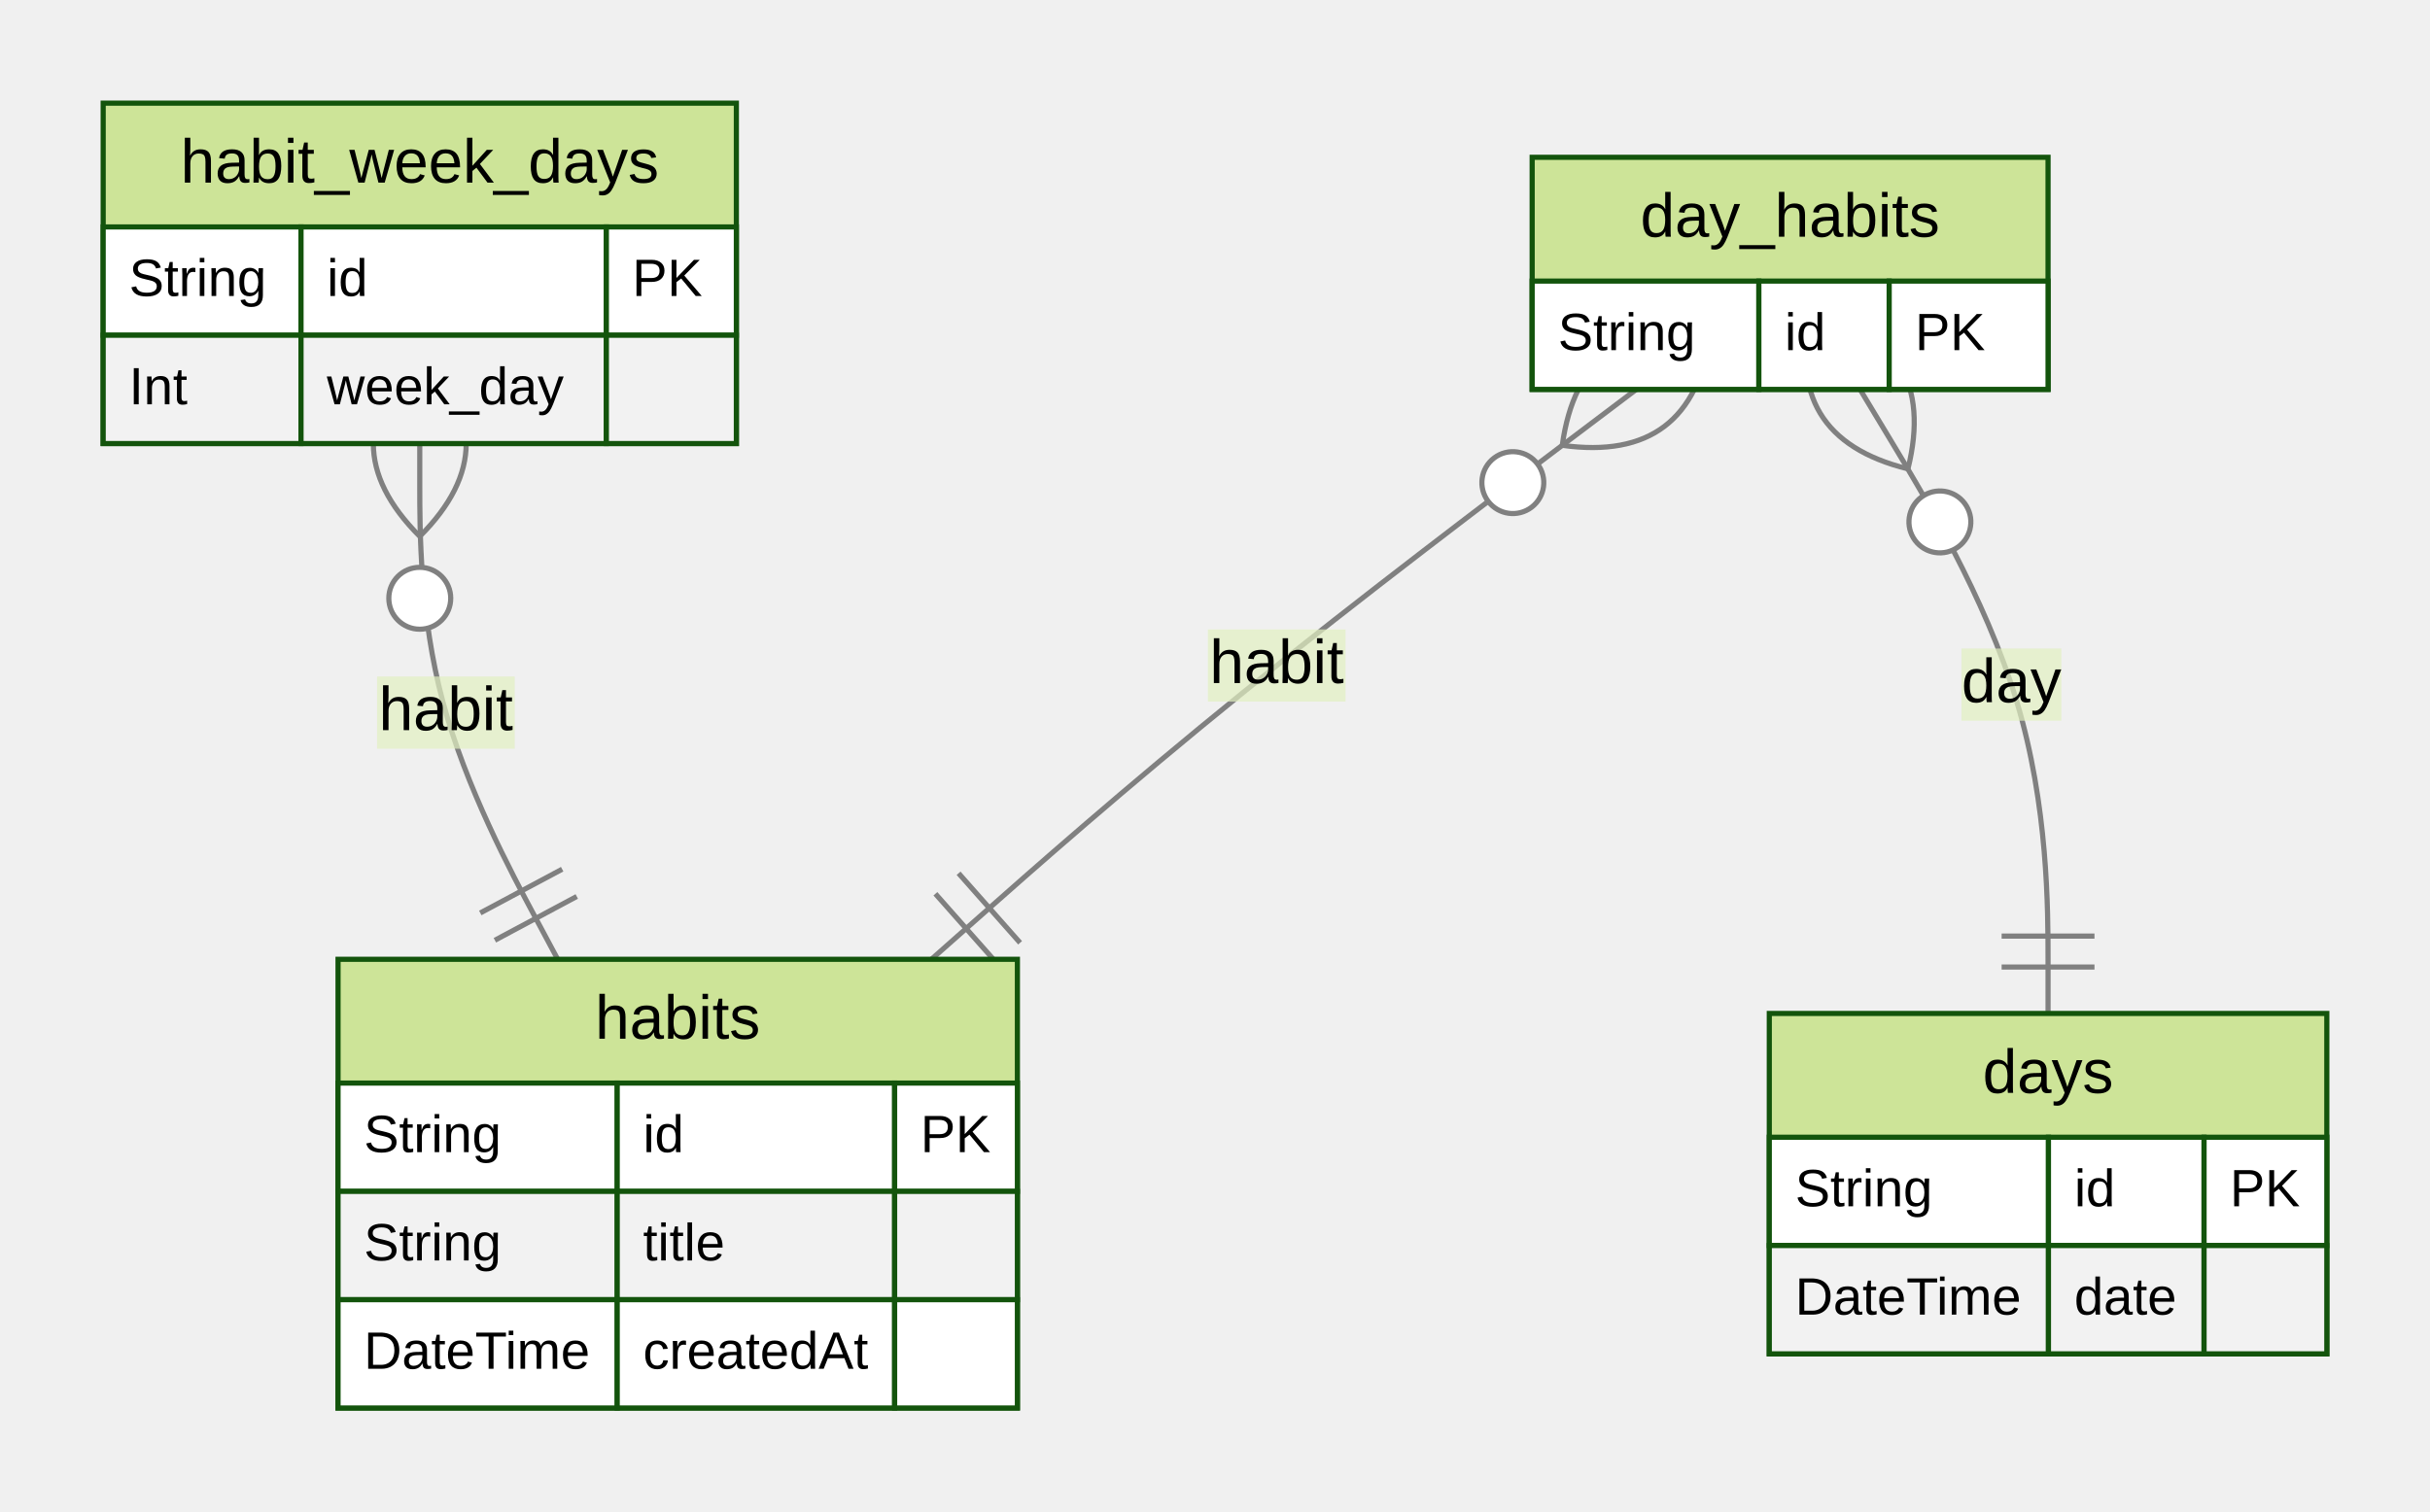
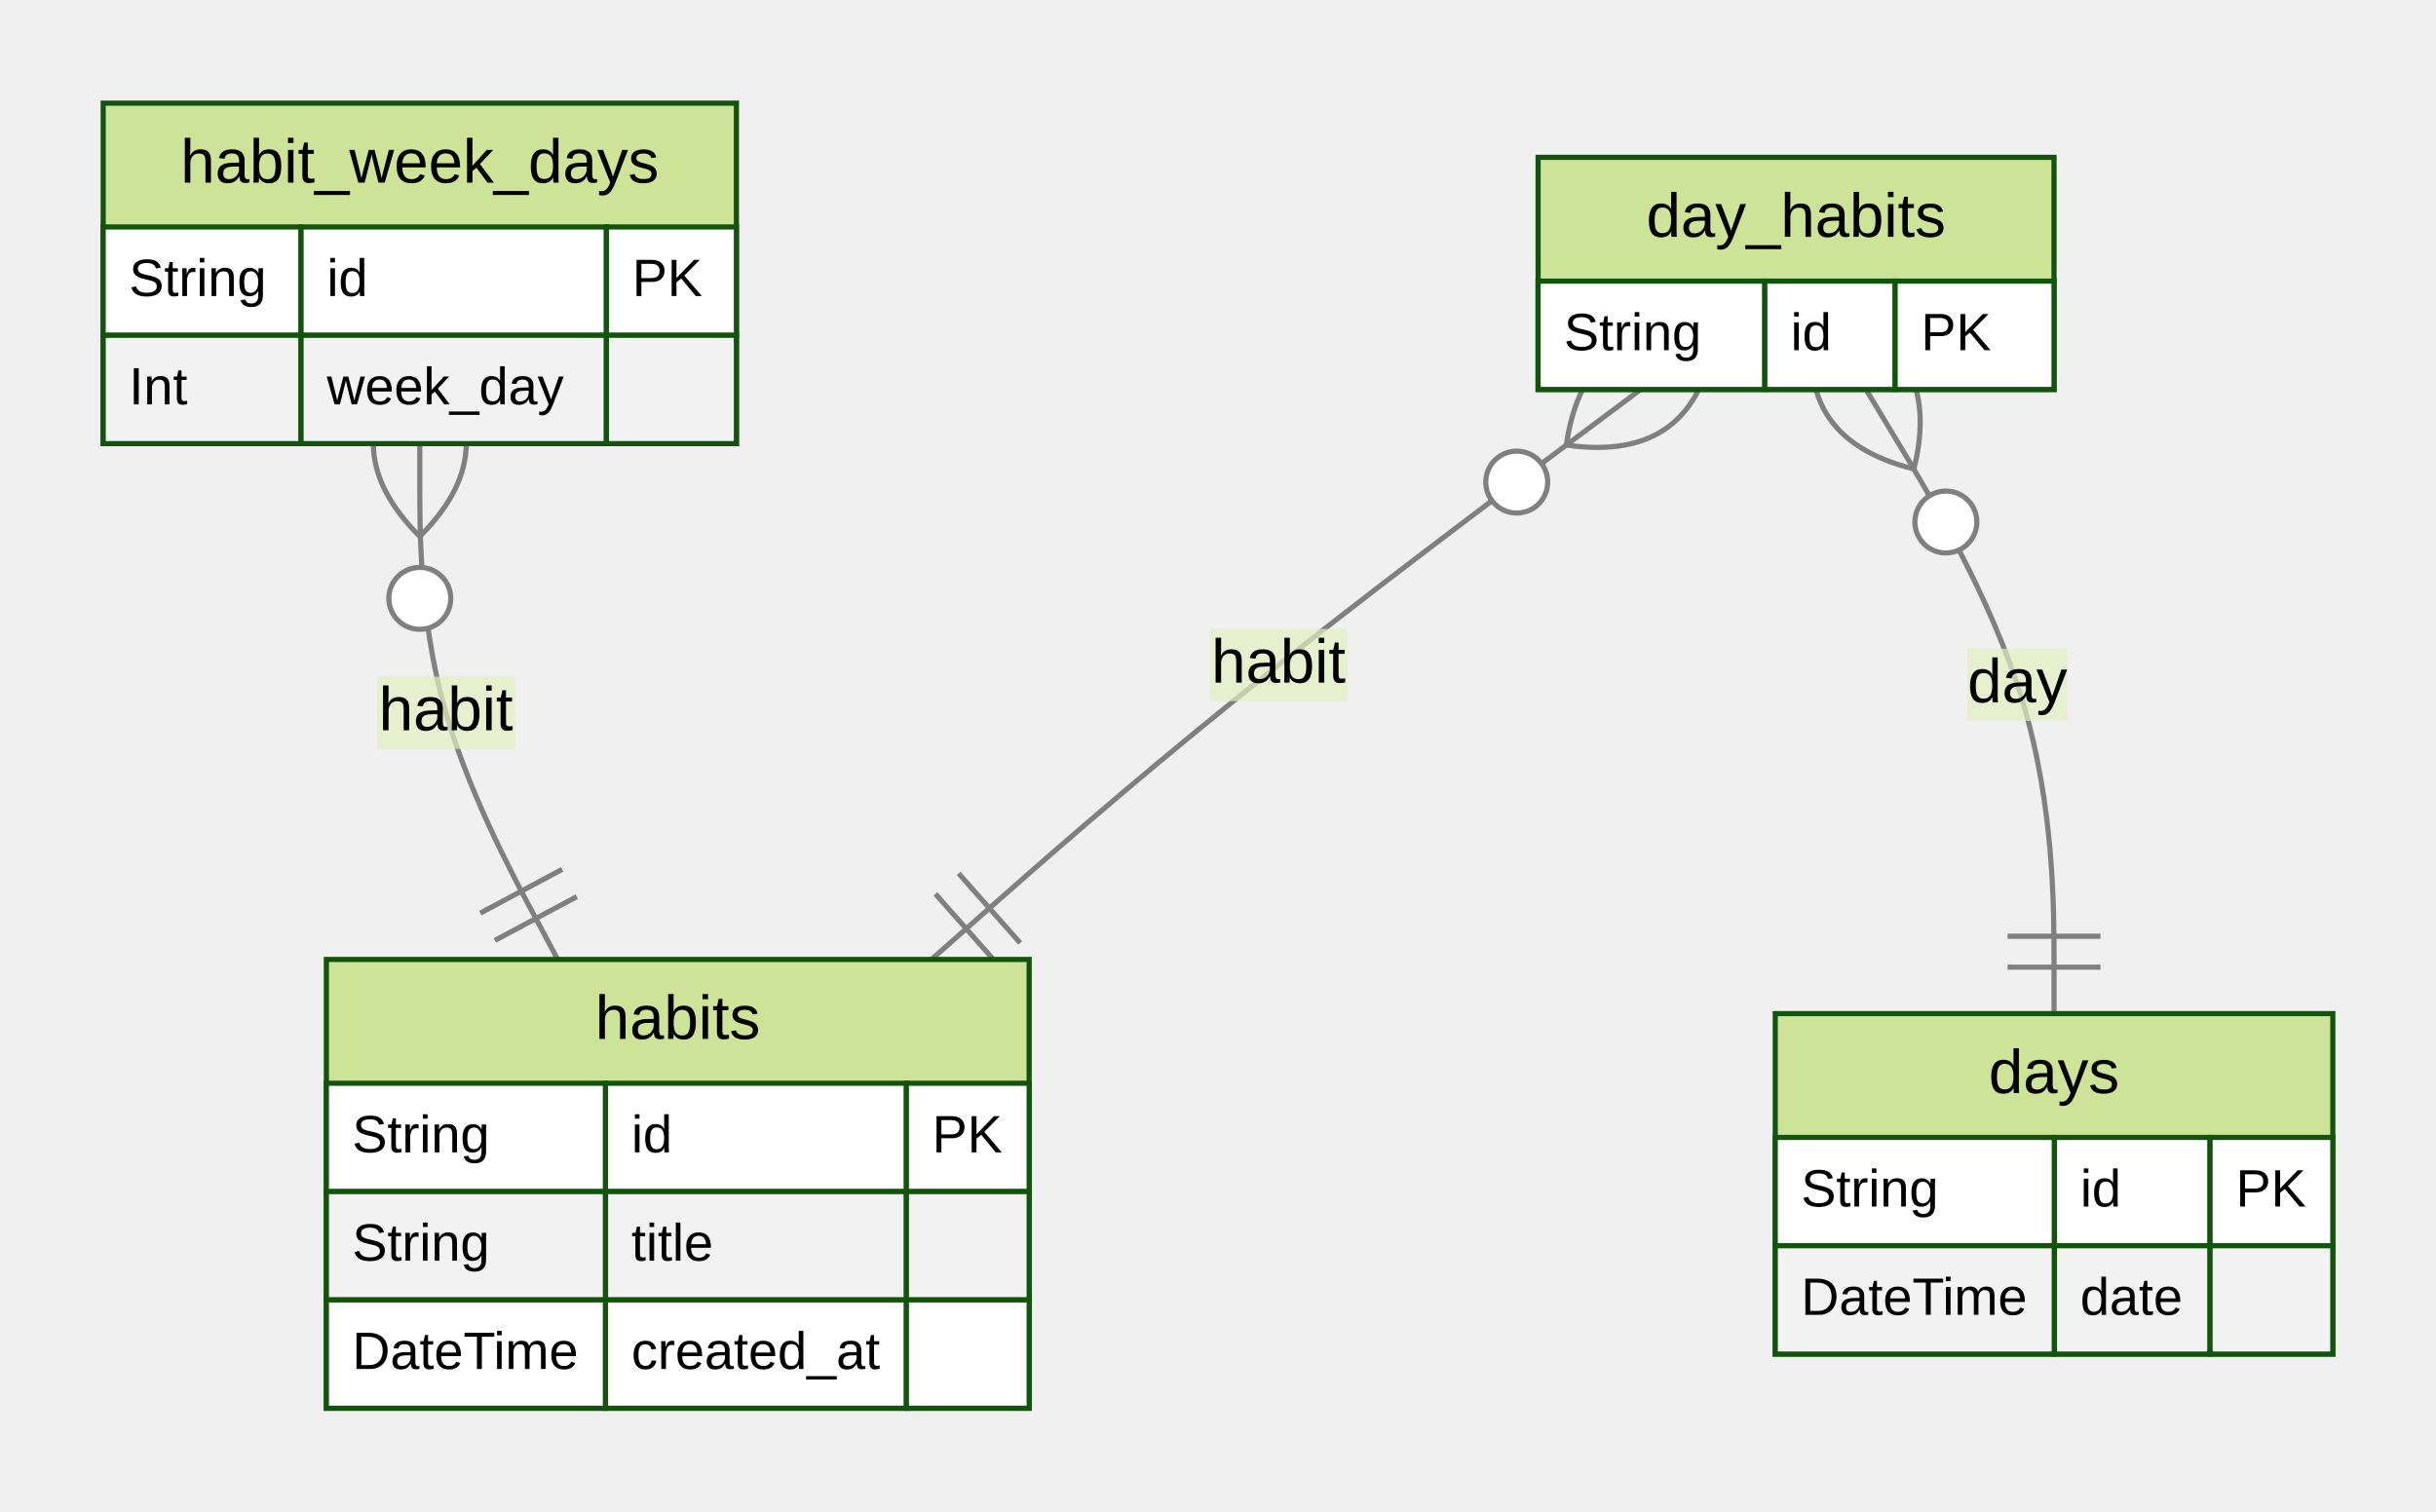
- <svg xmlns="http://www.w3.org/2000/svg" aria-roledescription="er" viewBox="0 0 471.024 293" style="max-width: 471.024px; background-color: white;" width="100%" id="mermaid-0">
+ <svg xmlns="http://www.w3.org/2000/svg" aria-roledescription="er" viewBox="0 0 472.158 293" style="max-width: 472.158px; background-color: white;" width="100%" id="mermaid-0">
  <style>#mermaid-0{font-family:"trebuchet ms",verdana,arial,sans-serif;font-size:16px;fill:#000000;}#mermaid-0 .error-icon{fill:#552222;}#mermaid-0 .error-text{fill:#552222;stroke:#552222;}#mermaid-0 .edge-thickness-normal{stroke-width:2px;}#mermaid-0 .edge-thickness-thick{stroke-width:3.5px;}#mermaid-0 .edge-pattern-solid{stroke-dasharray:0;}#mermaid-0 .edge-pattern-dashed{stroke-dasharray:3;}#mermaid-0 .edge-pattern-dotted{stroke-dasharray:2;}#mermaid-0 .marker{fill:#000000;stroke:#000000;}#mermaid-0 .marker.cross{stroke:#000000;}#mermaid-0 svg{font-family:"trebuchet ms",verdana,arial,sans-serif;font-size:16px;}#mermaid-0 .entityBox{fill:#cde498;stroke:#13540c;}#mermaid-0 .attributeBoxOdd{fill:#ffffff;stroke:#13540c;}#mermaid-0 .attributeBoxEven{fill:#f2f2f2;stroke:#13540c;}#mermaid-0 .relationshipLabelBox{fill:hsl(78.158, 58.462%, 84.51%);opacity:0.7;background-color:hsl(78.158, 58.462%, 84.51%);}#mermaid-0 .relationshipLabelBox rect{opacity:0.5;}#mermaid-0 .relationshipLine{stroke:#000000;}#mermaid-0 .entityTitleText{text-anchor:middle;font-size:18px;fill:#000000;}#mermaid-0 :root{--mermaid-font-family:"trebuchet ms",verdana,arial,sans-serif;}</style>
  <g />
  <defs>
    <marker orient="auto" markerHeight="18" markerWidth="18" refY="9" refX="0" id="ONLY_ONE_START">
      <path d="M9,0 L9,18 M15,0 L15,18" fill="none" stroke="gray" />
    </marker>
  </defs>
  <defs>
    <marker orient="auto" markerHeight="18" markerWidth="18" refY="9" refX="18" id="ONLY_ONE_END">
      <path d="M3,0 L3,18 M9,0 L9,18" fill="none" stroke="gray" />
    </marker>
  </defs>
  <defs>
    <marker orient="auto" markerHeight="18" markerWidth="30" refY="9" refX="0" id="ZERO_OR_ONE_START">
      <circle r="6" cy="9" cx="21" fill="white" stroke="gray" />
      <path d="M9,0 L9,18" fill="none" stroke="gray" />
    </marker>
  </defs>
  <defs>
    <marker orient="auto" markerHeight="18" markerWidth="30" refY="9" refX="30" id="ZERO_OR_ONE_END">
      <circle r="6" cy="9" cx="9" fill="white" stroke="gray" />
      <path d="M21,0 L21,18" fill="none" stroke="gray" />
    </marker>
  </defs>
  <defs>
    <marker orient="auto" markerHeight="36" markerWidth="45" refY="18" refX="18" id="ONE_OR_MORE_START">
      <path d="M0,18 Q 18,0 36,18 Q 18,36 0,18 M42,9 L42,27" fill="none" stroke="gray" />
    </marker>
  </defs>
  <defs>
    <marker orient="auto" markerHeight="36" markerWidth="45" refY="18" refX="27" id="ONE_OR_MORE_END">
      <path d="M3,9 L3,27 M9,18 Q27,0 45,18 Q27,36 9,18" fill="none" stroke="gray" />
    </marker>
  </defs>
  <defs>
    <marker orient="auto" markerHeight="36" markerWidth="57" refY="18" refX="18" id="ZERO_OR_MORE_START">
      <circle r="6" cy="18" cx="48" fill="white" stroke="gray" />
      <path d="M0,18 Q18,0 36,18 Q18,36 0,18" fill="none" stroke="gray" />
    </marker>
  </defs>
  <defs>
    <marker orient="auto" markerHeight="36" markerWidth="57" refY="18" refX="39" id="ZERO_OR_MORE_END">
      <circle r="6" cy="18" cx="9" fill="white" stroke="gray" />
      <path d="M21,18 Q39,0 57,18 Q39,36 21,18" fill="none" stroke="gray" />
    </marker>
  </defs>
  <path style="stroke: gray; fill: none;" marker-start="url(#ZERO_OR_MORE_START)" marker-end="url(#ONLY_ONE_END)" d="M81.367,86L81.367,94.333C81.367,102.667,81.367,119.333,85.824,136C90.28,152.667,99.192,169.333,103.649,177.667L108.105,186" class="er relationshipLine" />
-   <path style="stroke: gray; fill: none;" marker-start="url(#ZERO_OR_MORE_START)" marker-end="url(#ONLY_ONE_END)" d="M360.543,75.5L366.618,85.583C372.692,95.667,384.84,115.833,390.915,136C396.989,156.167,396.989,176.333,396.989,186.417L396.989,196.5" class="er relationshipLine" />
-   <path style="stroke: gray; fill: none;" marker-start="url(#ZERO_OR_MORE_START)" marker-end="url(#ONLY_ONE_END)" d="M317.187,75.5L303.831,85.583C290.475,95.667,263.763,115.833,240.988,134.25C218.212,152.667,199.374,169.333,189.955,177.667L180.535,186" class="er relationshipLine" />
-   <g transform="translate(65.5257,186 )" id="entity-habits-c8e72044-fbb9-496a-af00-8495f48778d4">
-     <rect height="87" width="131.683" y="0" x="0" class="er entityBox" />
-     <text style="dominant-baseline: middle; text-anchor: middle; font-size: 12px;" transform="translate(65.84149,12)" y="0" x="0" id="text-entity-habits-c8e72044-fbb9-496a-af00-8495f48778d4" class="er entityLabel">habits</text>
+   <path style="stroke: gray; fill: none;" marker-start="url(#ZERO_OR_MORE_START)" marker-end="url(#ONLY_ONE_END)" d="M361.677,75.5L367.752,85.583C373.826,95.667,385.975,115.833,392.049,136C398.123,156.167,398.123,176.333,398.123,186.417L398.123,196.5" class="er relationshipLine" />
+   <path style="stroke: gray; fill: none;" marker-start="url(#ZERO_OR_MORE_START)" marker-end="url(#ONLY_ONE_END)" d="M318.013,75.5L304.519,85.583C291.026,95.667,264.038,115.833,241.125,134.25C218.212,152.667,199.374,169.333,189.955,177.667L180.535,186" class="er relationshipLine" />
+   <g transform="translate(63.25739,186 )" id="entity-habits-0fe3aad5-e675-469c-9cd2-95997edf360a">
+     <rect height="87" width="136.22" y="0" x="0" class="er entityBox" />
+     <text style="dominant-baseline: middle; text-anchor: middle; font-size: 12px;" transform="translate(68.1098,12)" y="0" x="0" id="text-entity-habits-0fe3aad5-e675-469c-9cd2-95997edf360a" class="er entityLabel">habits</text>
    <rect height="21" width="54.113" y="24" x="0" class="er attributeBoxOdd" />
-     <text style="dominant-baseline: middle; font-size: 10.2px;" transform="translate(5,34.5)" y="0" x="0" id="text-entity-habits-c8e72044-fbb9-496a-af00-8495f48778d4-attr-1-type" class="er entityLabel">String</text>
-     <rect height="21" width="53.775" y="24" x="54.113" class="er attributeBoxOdd" />
-     <text style="dominant-baseline: middle; font-size: 10.2px;" transform="translate(59.11313,34.5)" y="0" x="0" id="text-entity-habits-c8e72044-fbb9-496a-af00-8495f48778d4-attr-1-name" class="er entityLabel">id</text>
-     <rect height="21" width="23.795" y="24" x="107.888" class="er attributeBoxOdd" />
-     <text style="dominant-baseline: middle; font-size: 10.2px;" transform="translate(112.888,34.5)" y="0" x="0" id="text-entity-habits-c8e72044-fbb9-496a-af00-8495f48778d4-attr-1-key" class="er entityLabel">PK</text>
+     <text style="dominant-baseline: middle; font-size: 10.2px;" transform="translate(5,34.5)" y="0" x="0" id="text-entity-habits-0fe3aad5-e675-469c-9cd2-95997edf360a-attr-1-type" class="er entityLabel">String</text>
+     <rect height="21" width="58.311" y="24" x="54.113" class="er attributeBoxOdd" />
+     <text style="dominant-baseline: middle; font-size: 10.2px;" transform="translate(59.11313,34.5)" y="0" x="0" id="text-entity-habits-0fe3aad5-e675-469c-9cd2-95997edf360a-attr-1-name" class="er entityLabel">id</text>
+     <rect height="21" width="23.795" y="24" x="112.425" class="er attributeBoxOdd" />
+     <text style="dominant-baseline: middle; font-size: 10.2px;" transform="translate(117.4246,34.5)" y="0" x="0" id="text-entity-habits-0fe3aad5-e675-469c-9cd2-95997edf360a-attr-1-key" class="er entityLabel">PK</text>
    <rect height="21" width="54.113" y="45" x="0" class="er attributeBoxEven" />
-     <text style="dominant-baseline: middle; font-size: 10.2px;" transform="translate(5,55.5)" y="0" x="0" id="text-entity-habits-c8e72044-fbb9-496a-af00-8495f48778d4-attr-2-type" class="er entityLabel">String</text>
-     <rect height="21" width="53.775" y="45" x="54.113" class="er attributeBoxEven" />
-     <text style="dominant-baseline: middle; font-size: 10.2px;" transform="translate(59.11313,55.5)" y="0" x="0" id="text-entity-habits-c8e72044-fbb9-496a-af00-8495f48778d4-attr-2-name" class="er entityLabel">title</text>
-     <rect height="21" width="23.795" y="45" x="107.888" class="er attributeBoxEven" />
-     <text style="dominant-baseline: middle; font-size: 10.2px;" transform="translate(112.888,55.5)" y="0" x="0" id="text-entity-habits-c8e72044-fbb9-496a-af00-8495f48778d4-attr-2-key" class="er entityLabel" />
+     <text style="dominant-baseline: middle; font-size: 10.2px;" transform="translate(5,55.5)" y="0" x="0" id="text-entity-habits-0fe3aad5-e675-469c-9cd2-95997edf360a-attr-2-type" class="er entityLabel">String</text>
+     <rect height="21" width="58.311" y="45" x="54.113" class="er attributeBoxEven" />
+     <text style="dominant-baseline: middle; font-size: 10.2px;" transform="translate(59.11313,55.5)" y="0" x="0" id="text-entity-habits-0fe3aad5-e675-469c-9cd2-95997edf360a-attr-2-name" class="er entityLabel">title</text>
+     <rect height="21" width="23.795" y="45" x="112.425" class="er attributeBoxEven" />
+     <text style="dominant-baseline: middle; font-size: 10.2px;" transform="translate(117.4246,55.5)" y="0" x="0" id="text-entity-habits-0fe3aad5-e675-469c-9cd2-95997edf360a-attr-2-key" class="er entityLabel" />
    <rect height="21" width="54.113" y="66" x="0" class="er attributeBoxOdd" />
-     <text style="dominant-baseline: middle; font-size: 10.2px;" transform="translate(5,76.5)" y="0" x="0" id="text-entity-habits-c8e72044-fbb9-496a-af00-8495f48778d4-attr-3-type" class="er entityLabel">DateTime</text>
-     <rect height="21" width="53.775" y="66" x="54.113" class="er attributeBoxOdd" />
-     <text style="dominant-baseline: middle; font-size: 10.2px;" transform="translate(59.11313,76.5)" y="0" x="0" id="text-entity-habits-c8e72044-fbb9-496a-af00-8495f48778d4-attr-3-name" class="er entityLabel">createdAt</text>
-     <rect height="21" width="23.795" y="66" x="107.888" class="er attributeBoxOdd" />
-     <text style="dominant-baseline: middle; font-size: 10.2px;" transform="translate(112.888,76.5)" y="0" x="0" id="text-entity-habits-c8e72044-fbb9-496a-af00-8495f48778d4-attr-3-key" class="er entityLabel" />
+     <text style="dominant-baseline: middle; font-size: 10.2px;" transform="translate(5,76.5)" y="0" x="0" id="text-entity-habits-0fe3aad5-e675-469c-9cd2-95997edf360a-attr-3-type" class="er entityLabel">DateTime</text>
+     <rect height="21" width="58.311" y="66" x="54.113" class="er attributeBoxOdd" />
+     <text style="dominant-baseline: middle; font-size: 10.2px;" transform="translate(59.11313,76.5)" y="0" x="0" id="text-entity-habits-0fe3aad5-e675-469c-9cd2-95997edf360a-attr-3-name" class="er entityLabel">created_at</text>
+     <rect height="21" width="23.795" y="66" x="112.425" class="er attributeBoxOdd" />
+     <text style="dominant-baseline: middle; font-size: 10.2px;" transform="translate(117.4246,76.5)" y="0" x="0" id="text-entity-habits-0fe3aad5-e675-469c-9cd2-95997edf360a-attr-3-key" class="er entityLabel" />
  </g>
-   <g transform="translate(20,20 )" id="entity-habitweekdays-9db2d98a-1f10-4952-978b-7faba21f668c">
+   <g transform="translate(20,20 )" id="entity-habitweekdays-17eb18fb-32ca-4ecb-91fd-cad384aff479">
    <rect height="66" width="122.734" y="0" x="0" class="er entityBox" />
-     <text style="dominant-baseline: middle; text-anchor: middle; font-size: 12px;" transform="translate(61.36719,12)" y="0" x="0" id="text-entity-habitweekdays-9db2d98a-1f10-4952-978b-7faba21f668c" class="er entityLabel">habit_week_days</text>
+     <text style="dominant-baseline: middle; text-anchor: middle; font-size: 12px;" transform="translate(61.36719,12)" y="0" x="0" id="text-entity-habitweekdays-17eb18fb-32ca-4ecb-91fd-cad384aff479" class="er entityLabel">habit_week_days</text>
    <rect height="21" width="38.351" y="24" x="0" class="er attributeBoxOdd" />
-     <text style="dominant-baseline: middle; font-size: 10.2px;" transform="translate(5,34.5)" y="0" x="0" id="text-entity-habitweekdays-9db2d98a-1f10-4952-978b-7faba21f668c-attr-1-type" class="er entityLabel">String</text>
+     <text style="dominant-baseline: middle; font-size: 10.2px;" transform="translate(5,34.5)" y="0" x="0" id="text-entity-habitweekdays-17eb18fb-32ca-4ecb-91fd-cad384aff479-attr-1-type" class="er entityLabel">String</text>
    <rect height="21" width="59.184" y="24" x="38.351" class="er attributeBoxOdd" />
-     <text style="dominant-baseline: middle; font-size: 10.2px;" transform="translate(43.35122,34.5)" y="0" x="0" id="text-entity-habitweekdays-9db2d98a-1f10-4952-978b-7faba21f668c-attr-1-name" class="er entityLabel">id</text>
+     <text style="dominant-baseline: middle; font-size: 10.2px;" transform="translate(43.35122,34.5)" y="0" x="0" id="text-entity-habitweekdays-17eb18fb-32ca-4ecb-91fd-cad384aff479-attr-1-name" class="er entityLabel">id</text>
    <rect height="21" width="25.199" y="24" x="97.535" class="er attributeBoxOdd" />
-     <text style="dominant-baseline: middle; font-size: 10.2px;" transform="translate(102.5352,34.5)" y="0" x="0" id="text-entity-habitweekdays-9db2d98a-1f10-4952-978b-7faba21f668c-attr-1-key" class="er entityLabel">PK</text>
+     <text style="dominant-baseline: middle; font-size: 10.2px;" transform="translate(102.5352,34.5)" y="0" x="0" id="text-entity-habitweekdays-17eb18fb-32ca-4ecb-91fd-cad384aff479-attr-1-key" class="er entityLabel">PK</text>
    <rect height="21" width="38.351" y="45" x="0" class="er attributeBoxEven" />
-     <text style="dominant-baseline: middle; font-size: 10.2px;" transform="translate(5,55.5)" y="0" x="0" id="text-entity-habitweekdays-9db2d98a-1f10-4952-978b-7faba21f668c-attr-2-type" class="er entityLabel">Int</text>
+     <text style="dominant-baseline: middle; font-size: 10.2px;" transform="translate(5,55.5)" y="0" x="0" id="text-entity-habitweekdays-17eb18fb-32ca-4ecb-91fd-cad384aff479-attr-2-type" class="er entityLabel">Int</text>
    <rect height="21" width="59.184" y="45" x="38.351" class="er attributeBoxEven" />
-     <text style="dominant-baseline: middle; font-size: 10.2px;" transform="translate(43.35122,55.5)" y="0" x="0" id="text-entity-habitweekdays-9db2d98a-1f10-4952-978b-7faba21f668c-attr-2-name" class="er entityLabel">week_day</text>
+     <text style="dominant-baseline: middle; font-size: 10.2px;" transform="translate(43.35122,55.5)" y="0" x="0" id="text-entity-habitweekdays-17eb18fb-32ca-4ecb-91fd-cad384aff479-attr-2-name" class="er entityLabel">week_day</text>
    <rect height="21" width="25.199" y="45" x="97.535" class="er attributeBoxEven" />
-     <text style="dominant-baseline: middle; font-size: 10.2px;" transform="translate(102.5352,55.5)" y="0" x="0" id="text-entity-habitweekdays-9db2d98a-1f10-4952-978b-7faba21f668c-attr-2-key" class="er entityLabel" />
+     <text style="dominant-baseline: middle; font-size: 10.2px;" transform="translate(102.5352,55.5)" y="0" x="0" id="text-entity-habitweekdays-17eb18fb-32ca-4ecb-91fd-cad384aff479-attr-2-key" class="er entityLabel" />
  </g>
-   <g transform="translate(342.954,196.5 )" id="entity-days-c0642239-3eb0-411f-92ce-61e8cfb14198">
+   <g transform="translate(344.0882,196.5 )" id="entity-days-846e8ecc-fc83-4ee4-8814-67bb00b4ea0e">
    <rect height="66" width="108.07" y="0" x="0" class="er entityBox" />
-     <text style="dominant-baseline: middle; text-anchor: middle; font-size: 12px;" transform="translate(54.03506,12)" y="0" x="0" id="text-entity-days-c0642239-3eb0-411f-92ce-61e8cfb14198" class="er entityLabel">days</text>
+     <text style="dominant-baseline: middle; text-anchor: middle; font-size: 12px;" transform="translate(54.03506,12)" y="0" x="0" id="text-entity-days-846e8ecc-fc83-4ee4-8814-67bb00b4ea0e" class="er entityLabel">days</text>
    <rect height="21" width="54.113" y="24" x="0" class="er attributeBoxOdd" />
-     <text style="dominant-baseline: middle; font-size: 10.2px;" transform="translate(5,34.5)" y="0" x="0" id="text-entity-days-c0642239-3eb0-411f-92ce-61e8cfb14198-attr-1-type" class="er entityLabel">String</text>
+     <text style="dominant-baseline: middle; font-size: 10.2px;" transform="translate(5,34.5)" y="0" x="0" id="text-entity-days-846e8ecc-fc83-4ee4-8814-67bb00b4ea0e-attr-1-type" class="er entityLabel">String</text>
    <rect height="21" width="30.162" y="24" x="54.113" class="er attributeBoxOdd" />
-     <text style="dominant-baseline: middle; font-size: 10.2px;" transform="translate(59.11313,34.5)" y="0" x="0" id="text-entity-days-c0642239-3eb0-411f-92ce-61e8cfb14198-attr-1-name" class="er entityLabel">id</text>
+     <text style="dominant-baseline: middle; font-size: 10.2px;" transform="translate(59.11313,34.5)" y="0" x="0" id="text-entity-days-846e8ecc-fc83-4ee4-8814-67bb00b4ea0e-attr-1-name" class="er entityLabel">id</text>
    <rect height="21" width="23.795" y="24" x="84.275" class="er attributeBoxOdd" />
-     <text style="dominant-baseline: middle; font-size: 10.2px;" transform="translate(89.27515,34.5)" y="0" x="0" id="text-entity-days-c0642239-3eb0-411f-92ce-61e8cfb14198-attr-1-key" class="er entityLabel">PK</text>
+     <text style="dominant-baseline: middle; font-size: 10.2px;" transform="translate(89.27515,34.5)" y="0" x="0" id="text-entity-days-846e8ecc-fc83-4ee4-8814-67bb00b4ea0e-attr-1-key" class="er entityLabel">PK</text>
    <rect height="21" width="54.113" y="45" x="0" class="er attributeBoxEven" />
-     <text style="dominant-baseline: middle; font-size: 10.2px;" transform="translate(5,55.5)" y="0" x="0" id="text-entity-days-c0642239-3eb0-411f-92ce-61e8cfb14198-attr-2-type" class="er entityLabel">DateTime</text>
+     <text style="dominant-baseline: middle; font-size: 10.2px;" transform="translate(5,55.5)" y="0" x="0" id="text-entity-days-846e8ecc-fc83-4ee4-8814-67bb00b4ea0e-attr-2-type" class="er entityLabel">DateTime</text>
    <rect height="21" width="30.162" y="45" x="54.113" class="er attributeBoxEven" />
-     <text style="dominant-baseline: middle; font-size: 10.2px;" transform="translate(59.11313,55.5)" y="0" x="0" id="text-entity-days-c0642239-3eb0-411f-92ce-61e8cfb14198-attr-2-name" class="er entityLabel">date</text>
+     <text style="dominant-baseline: middle; font-size: 10.2px;" transform="translate(59.11313,55.5)" y="0" x="0" id="text-entity-days-846e8ecc-fc83-4ee4-8814-67bb00b4ea0e-attr-2-name" class="er entityLabel">date</text>
    <rect height="21" width="23.795" y="45" x="84.275" class="er attributeBoxEven" />
-     <text style="dominant-baseline: middle; font-size: 10.2px;" transform="translate(89.27515,55.5)" y="0" x="0" id="text-entity-days-c0642239-3eb0-411f-92ce-61e8cfb14198-attr-2-key" class="er entityLabel" />
+     <text style="dominant-baseline: middle; font-size: 10.2px;" transform="translate(89.27515,55.5)" y="0" x="0" id="text-entity-days-846e8ecc-fc83-4ee4-8814-67bb00b4ea0e-attr-2-key" class="er entityLabel" />
  </g>
-   <g transform="translate(296.9891,30.5 )" id="entity-dayhabits-6ed977af-2fd8-416c-b31c-a0b66bfca8a9">
+   <g transform="translate(298.1232,30.5 )" id="entity-dayhabits-58673e84-314f-419c-bc4e-941612cd2c68">
    <rect height="45" width="100" y="0" x="0" class="er entityBox" />
-     <text style="dominant-baseline: middle; text-anchor: middle; font-size: 12px;" transform="translate(50,12)" y="0" x="0" id="text-entity-dayhabits-6ed977af-2fd8-416c-b31c-a0b66bfca8a9" class="er entityLabel">day_habits</text>
+     <text style="dominant-baseline: middle; text-anchor: middle; font-size: 12px;" transform="translate(50,12)" y="0" x="0" id="text-entity-dayhabits-58673e84-314f-419c-bc4e-941612cd2c68" class="er entityLabel">day_habits</text>
    <rect height="21" width="43.945" y="24" x="0" class="er attributeBoxOdd" />
-     <text style="dominant-baseline: middle; font-size: 10.2px;" transform="translate(5,34.5)" y="0" x="0" id="text-entity-dayhabits-6ed977af-2fd8-416c-b31c-a0b66bfca8a9-attr-1-type" class="er entityLabel">String</text>
+     <text style="dominant-baseline: middle; font-size: 10.2px;" transform="translate(5,34.5)" y="0" x="0" id="text-entity-dayhabits-58673e84-314f-419c-bc4e-941612cd2c68-attr-1-type" class="er entityLabel">String</text>
    <rect height="21" width="25.262" y="24" x="43.945" class="er attributeBoxOdd" />
-     <text style="dominant-baseline: middle; font-size: 10.2px;" transform="translate(48.94526,34.5)" y="0" x="0" id="text-entity-dayhabits-6ed977af-2fd8-416c-b31c-a0b66bfca8a9-attr-1-name" class="er entityLabel">id</text>
+     <text style="dominant-baseline: middle; font-size: 10.2px;" transform="translate(48.94526,34.5)" y="0" x="0" id="text-entity-dayhabits-58673e84-314f-419c-bc4e-941612cd2c68-attr-1-name" class="er entityLabel">id</text>
    <rect height="21" width="30.793" y="24" x="69.207" class="er attributeBoxOdd" />
-     <text style="dominant-baseline: middle; font-size: 10.2px;" transform="translate(74.20681,34.5)" y="0" x="0" id="text-entity-dayhabits-6ed977af-2fd8-416c-b31c-a0b66bfca8a9-attr-1-key" class="er entityLabel">PK</text>
+     <text style="dominant-baseline: middle; font-size: 10.2px;" transform="translate(74.20681,34.5)" y="0" x="0" id="text-entity-dayhabits-58673e84-314f-419c-bc4e-941612cd2c68-attr-1-key" class="er entityLabel">PK</text>
  </g>
  <rect height="14" width="26.688" y="131.171" x="73.085" class="er relationshipLabelBox" />
  <text style="text-anchor: middle; dominant-baseline: middle; font-size: 12px;" y="138.171" x="86.429" id="rel1" class="er relationshipLabel">habit</text>
-   <rect height="14" width="19.359" y="125.746" x="380.203" class="er relationshipLabelBox" />
-   <text style="text-anchor: middle; dominant-baseline: middle; font-size: 12px;" y="132.746" x="389.883" id="rel2" class="er relationshipLabel">day</text>
-   <rect height="14" width="26.688" y="122.041" x="234.13" class="er relationshipLabelBox" />
-   <text style="text-anchor: middle; dominant-baseline: middle; font-size: 12px;" y="129.041" x="247.474" id="rel3" class="er relationshipLabel">habit</text>
+   <rect height="14" width="19.359" y="125.746" x="381.338" class="er relationshipLabelBox" />
+   <text style="text-anchor: middle; dominant-baseline: middle; font-size: 12px;" y="132.746" x="391.017" id="rel2" class="er relationshipLabel">day</text>
+   <rect height="14" width="26.688" y="121.925" x="234.457" class="er relationshipLabelBox" />
+   <text style="text-anchor: middle; dominant-baseline: middle; font-size: 12px;" y="128.925" x="247.801" id="rel3" class="er relationshipLabel">habit</text>
</svg>
